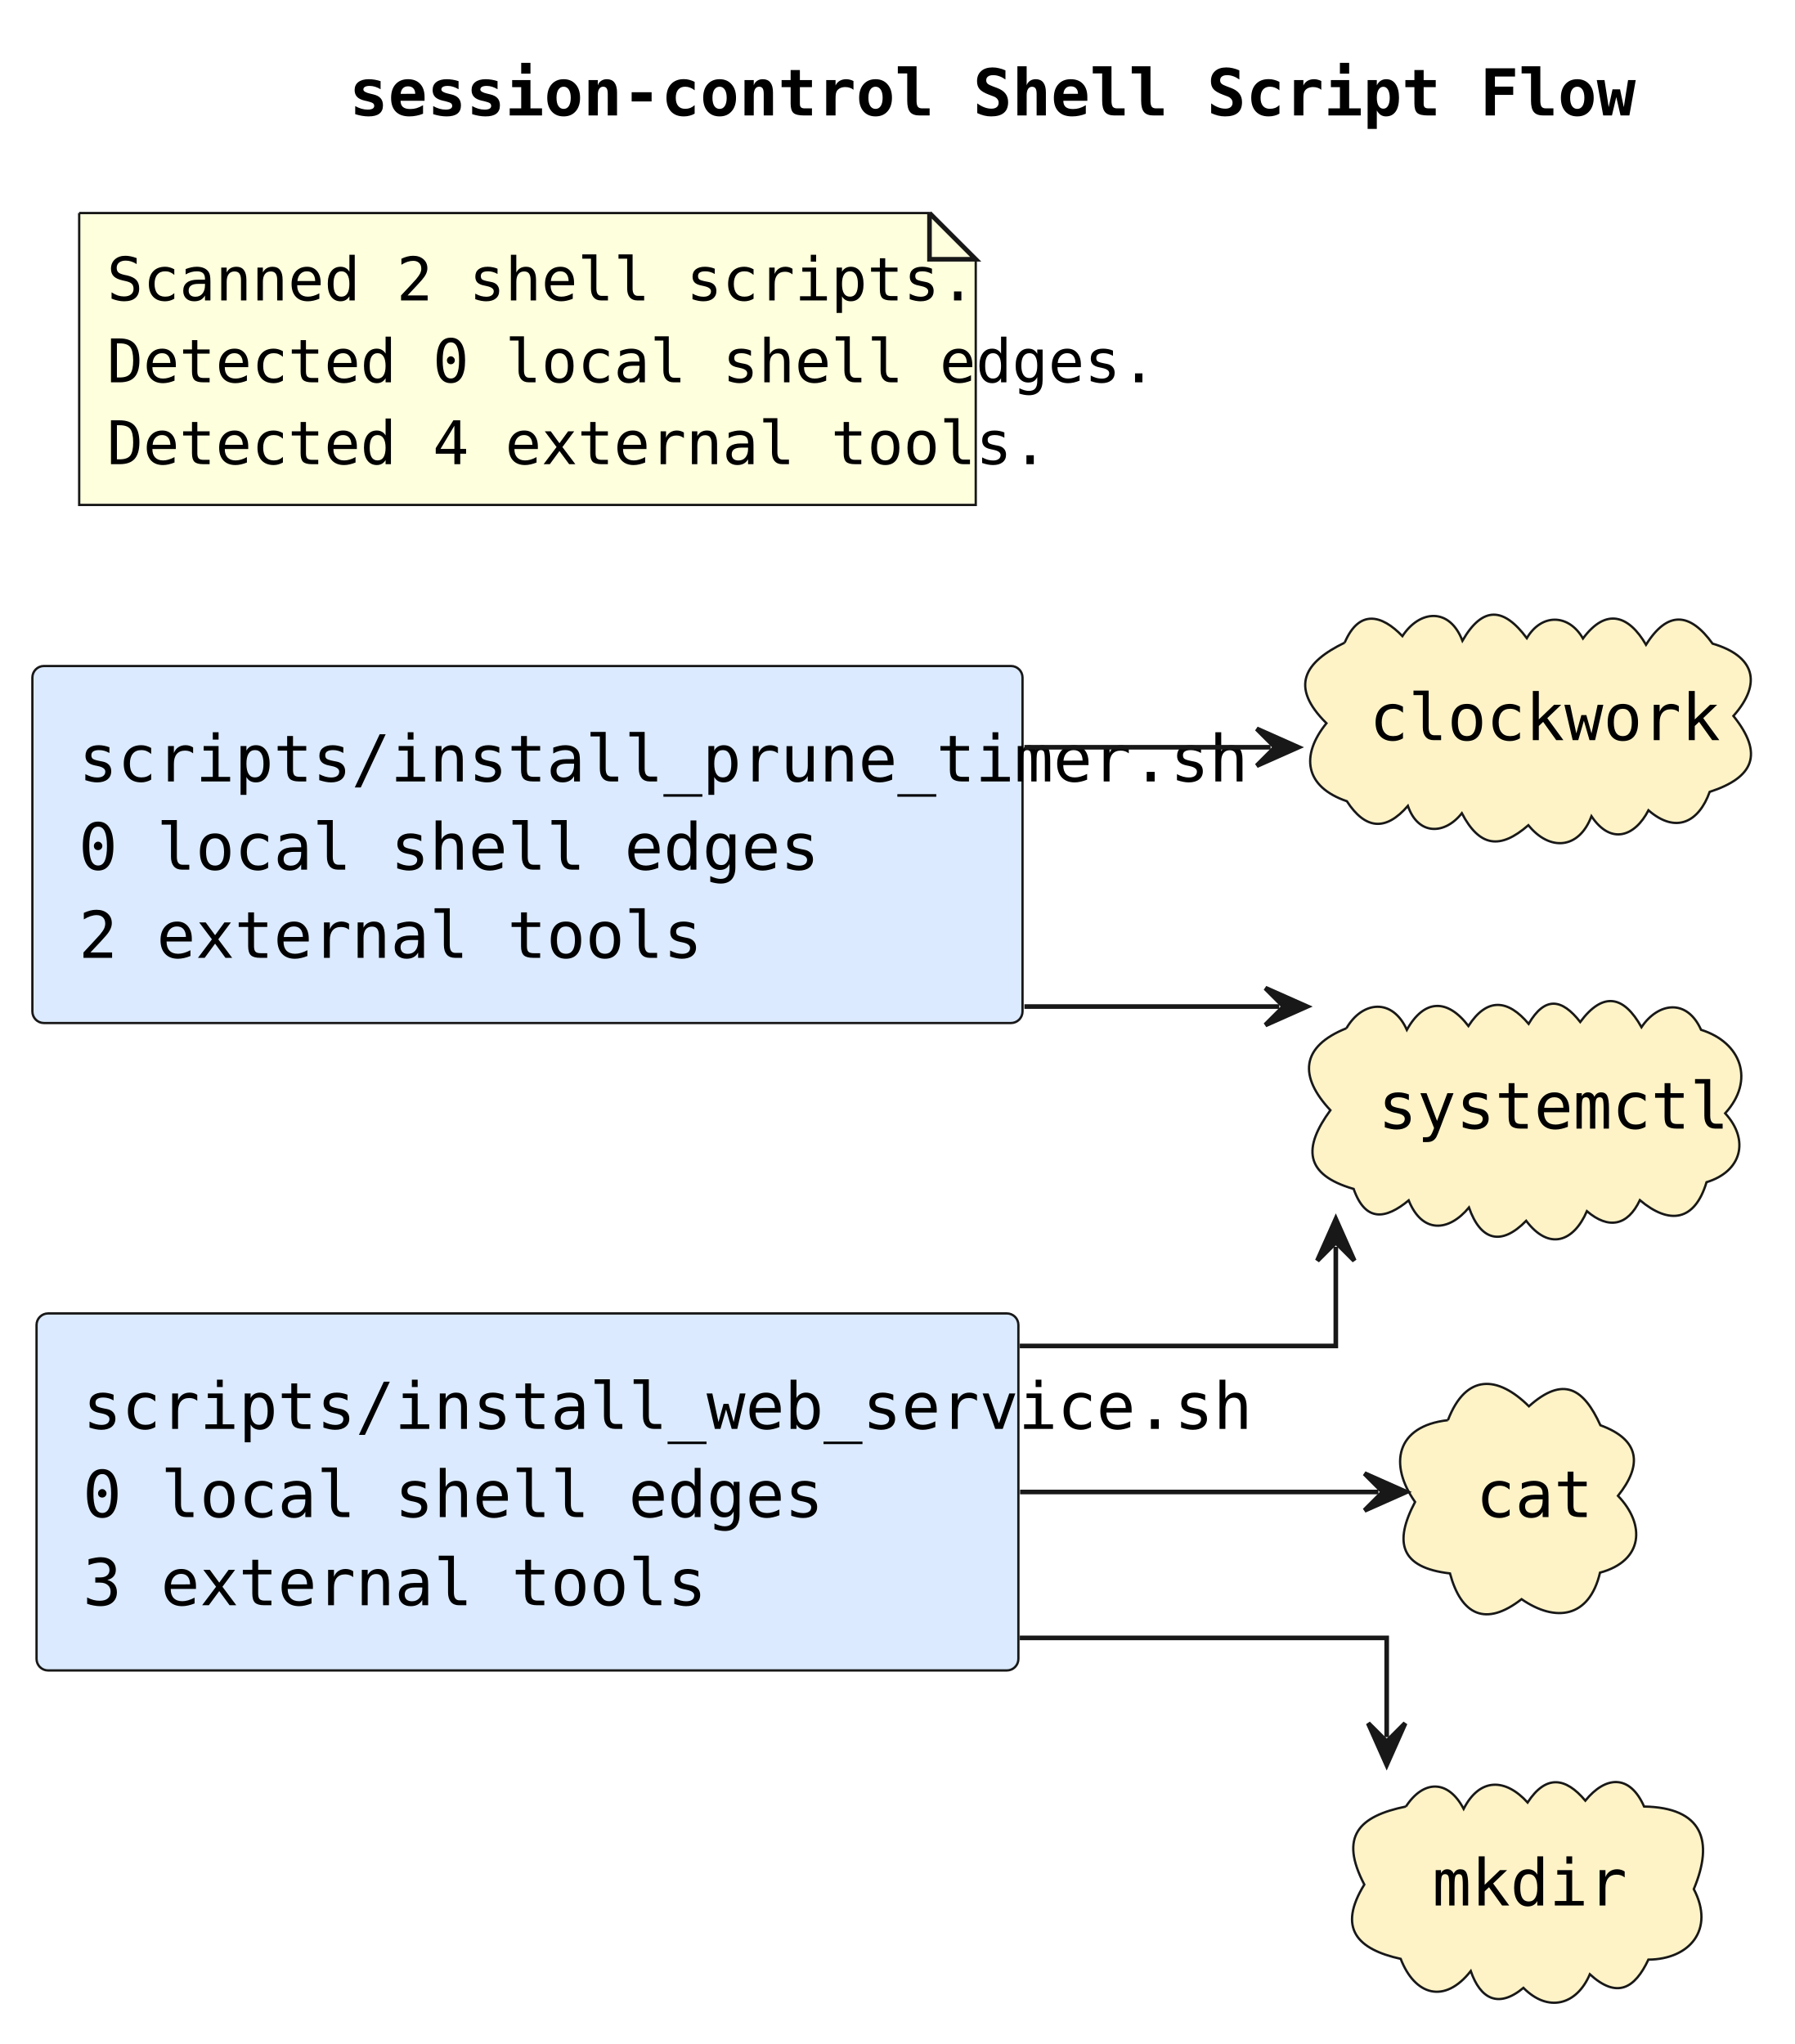
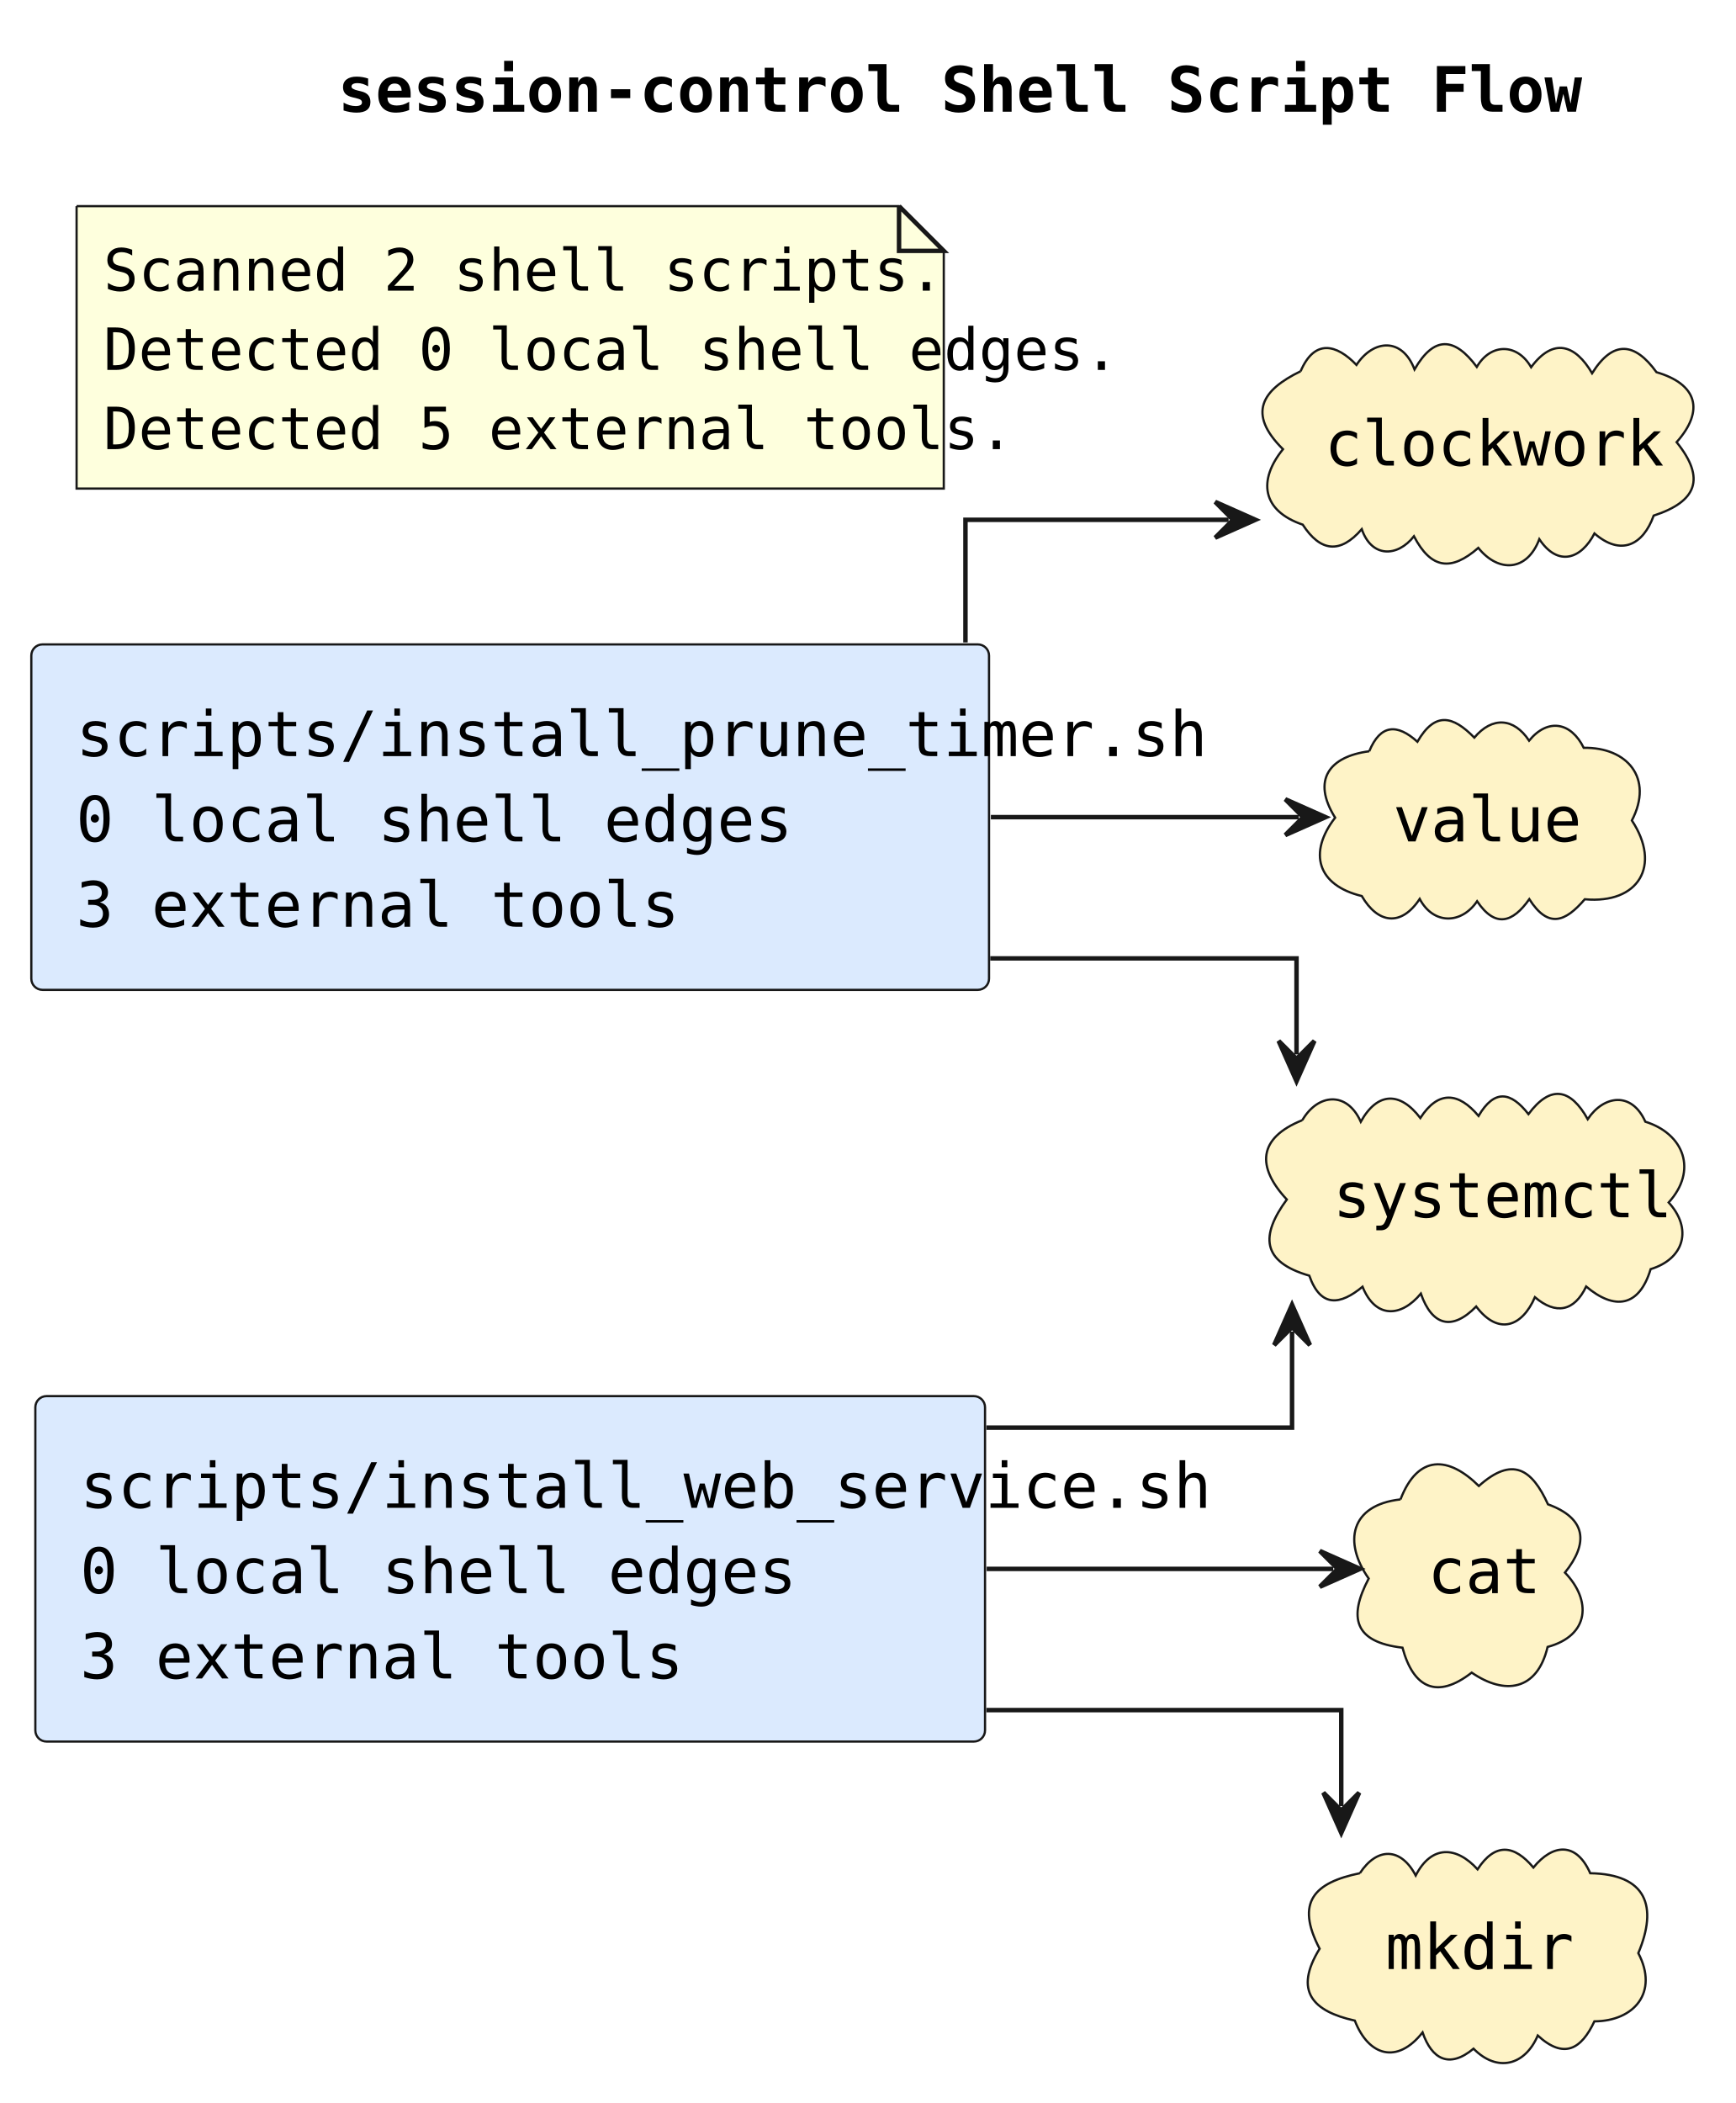
- <svg xmlns="http://www.w3.org/2000/svg" contentStyleType="text/css" data-diagram-type="DESCRIPTION" height="442px" preserveAspectRatio="none" style="width:388px;height:442px;background:#FFFFFF;" version="1.1" viewBox="0 0 388 442" width="388px" zoomAndPan="magnify">
+ <svg xmlns="http://www.w3.org/2000/svg" contentStyleType="text/css" data-diagram-type="DESCRIPTION" height="470px" preserveAspectRatio="none" style="width:388px;height:470px;background:#FFFFFF;" version="1.1" viewBox="0 0 388 470" width="388px" zoomAndPan="magnify">
  <defs />
  <g>
    <g class="title" data-source-line="1">
      <text fill="#000000" font-family="Monospace" font-size="14" font-weight="bold" lengthAdjust="spacing" textLength="223.334" x="75.501" y="24.966">session-control Shell Script Flow</text>
    </g>
    <g class="entity" data-qualified-name="shell_scripts_install_prune_timer_sh" data-source-line="7" id="ent0002">
      <rect fill="#DBEAFE" height="77.204" rx="2.5" ry="2.5" style="stroke:#181818;stroke-width:0.5;" width="214.067" x="7" y="144.018" />
      <text fill="#000000" font-family="Monospace" font-size="14" lengthAdjust="spacing" textLength="194.067" x="17" y="168.984">scripts/install_prune_timer.sh</text>
      <text fill="#000000" font-family="Monospace" font-size="14" lengthAdjust="spacing" textLength="119.391" x="17" y="188.052">0 local shell edges</text>
-       <text fill="#000000" font-family="Monospace" font-size="14" lengthAdjust="spacing" textLength="101.752" x="17" y="207.12">2 external tools</text>
+       <text fill="#000000" font-family="Monospace" font-size="14" lengthAdjust="spacing" textLength="101.752" x="17" y="207.12">3 external tools</text>
    </g>
    <g class="entity" data-qualified-name="shell_scripts_install_web_service_sh" data-source-line="8" id="ent0003">
-       <rect fill="#DBEAFE" height="77.204" rx="2.5" ry="2.5" style="stroke:#181818;stroke-width:0.5;" width="212.275" x="7.9" y="284.018" />
-       <text fill="#000000" font-family="Monospace" font-size="14" lengthAdjust="spacing" textLength="192.275" x="17.9" y="308.984">scripts/install_web_service.sh</text>
-       <text fill="#000000" font-family="Monospace" font-size="14" lengthAdjust="spacing" textLength="119.391" x="17.9" y="328.052">0 local shell edges</text>
-       <text fill="#000000" font-family="Monospace" font-size="14" lengthAdjust="spacing" textLength="101.752" x="17.9" y="347.12">3 external tools</text>
+       <rect fill="#DBEAFE" height="77.204" rx="2.5" ry="2.5" style="stroke:#181818;stroke-width:0.5;" width="212.275" x="7.9" y="312.018" />
+       <text fill="#000000" font-family="Monospace" font-size="14" lengthAdjust="spacing" textLength="192.275" x="17.9" y="336.984">scripts/install_web_service.sh</text>
+       <text fill="#000000" font-family="Monospace" font-size="14" lengthAdjust="spacing" textLength="119.391" x="17.9" y="356.052">0 local shell edges</text>
+       <text fill="#000000" font-family="Monospace" font-size="14" lengthAdjust="spacing" textLength="101.752" x="17.9" y="375.12">3 external tools</text>
    </g>
    <g class="entity" data-qualified-name="tool_cat" data-source-line="9" id="ent0004">
-       <path d="M313.038,307.102 C316.922,296.992 323.789,297.397 330.552,304.103 C338.036,297.411 342.395,300.271 346.004,308.198 C354.619,311.351 355.107,316.843 349.802,323.46 C355.749,329.617 355.371,337.514 345.921,340.075 C343.598,349.891 336.317,350.89 328.958,345.81 C321.143,351.901 315.892,349.176 313.483,340.242 C302.723,338.993 301.31,333.547 305.934,324.784 C300.224,316.714 301.771,308.351 313.038,307.102" fill="#FEF3C7" style="stroke:#181818;stroke-width:0.5;" />
-       <text fill="#000000" font-family="Monospace" font-size="14" lengthAdjust="spacing" textLength="19.628" x="319.12" y="328.054">cat</text>
+       <path d="M313.038,335.102 C316.922,324.992 323.789,325.397 330.552,332.103 C338.036,325.411 342.395,328.271 346.004,336.198 C354.619,339.351 355.107,344.843 349.802,351.46 C355.749,357.617 355.371,365.514 345.921,368.075 C343.598,377.891 336.317,378.89 328.958,373.81 C321.143,379.901 315.892,377.176 313.483,368.242 C302.723,366.993 301.31,361.547 305.934,352.784 C300.224,344.714 301.771,336.351 313.038,335.102" fill="#FEF3C7" style="stroke:#181818;stroke-width:0.5;" />
+       <text fill="#000000" font-family="Monospace" font-size="14" lengthAdjust="spacing" textLength="19.628" x="319.12" y="356.054">cat</text>
    </g>
    <g class="entity" data-qualified-name="tool_clockwork" data-source-line="10" id="ent0005">
-       <path d="M290.716,138.972 C293.837,131.692 298.726,132.901 303.199,137.557 C306.965,131.832 313.408,131.333 316.175,138.559 C320.576,130.937 325.124,131.326 330.098,138.001 C333.251,132.619 339.148,132.703 342.236,138.074 C347.235,131.312 352.166,133.064 355.867,139.423 C360.52,131.996 365.366,132.405 370.258,139.181 C379.347,141.849 381.063,147.721 374.76,154.82 C381.337,162.988 379.215,168.118 369.631,171.237 C367.26,177.837 362.297,180.35 356.396,175.22 C353.456,180.921 348.255,182.781 344.07,176.5 C341.355,183.715 334.982,184.079 330.433,178.446 C324.334,183.759 319.871,183.161 316.048,175.852 C312.335,180.565 306.584,180.675 304.384,174.266 C299.543,179.854 295.139,179.324 291.19,173.257 C282.071,170.148 281.116,163.372 286.776,156.394 C278.705,148.424 282.06,143.159 290.716,138.972" fill="#FEF3C7" style="stroke:#181818;stroke-width:0.5;" />
-       <text fill="#000000" font-family="Monospace" font-size="14" lengthAdjust="spacing" textLength="65.73" x="296.07" y="160.054">clockwork</text>
+       <path d="M290.716,82.972 C293.837,75.692 298.726,76.901 303.199,81.557 C306.965,75.832 313.408,75.333 316.175,82.559 C320.576,74.937 325.124,75.326 330.098,82.001 C333.251,76.619 339.148,76.703 342.236,82.074 C347.235,75.312 352.166,77.064 355.867,83.423 C360.52,75.996 365.366,76.405 370.258,83.181 C379.347,85.849 381.063,91.721 374.76,98.82 C381.337,106.988 379.215,112.118 369.631,115.237 C367.26,121.837 362.297,124.35 356.396,119.22 C353.456,124.921 348.255,126.781 344.07,120.5 C341.355,127.715 334.982,128.079 330.433,122.447 C324.334,127.759 319.871,127.161 316.048,119.852 C312.335,124.565 306.584,124.675 304.384,118.266 C299.543,123.854 295.139,123.324 291.19,117.257 C282.071,114.148 281.116,107.372 286.776,100.394 C278.705,92.424 282.06,87.159 290.716,82.972" fill="#FEF3C7" style="stroke:#181818;stroke-width:0.5;" />
+       <text fill="#000000" font-family="Monospace" font-size="14" lengthAdjust="spacing" textLength="65.73" x="296.07" y="104.054">clockwork</text>
    </g>
    <g class="entity" data-qualified-name="tool_mkdir" data-source-line="11" id="ent0006">
-       <path d="M303.961,390.645 C307.786,384.809 313.113,384.808 316.439,391.156 C319.966,384.293 325.533,384.571 330.265,389.776 C334.203,383.743 338.45,384.267 342.746,389.376 C347.093,384.034 352.345,383.591 355.451,390.648 C368.054,390.868 370.591,398.057 366.195,408.505 C370.783,417.259 365.288,423.689 356.379,423.754 C353.441,430.018 349.568,432.271 343.723,426.921 C340.876,433.607 334.685,435.252 329.364,429.861 C323.933,434.379 320.047,432.228 317.975,426.226 C312.293,433.448 305.88,431.47 302.828,423.588 C293.478,421.525 289.103,417.03 294.962,407.521 C289.505,397.087 293.77,392.734 303.961,390.645" fill="#FEF3C7" style="stroke:#181818;stroke-width:0.5;" />
-       <text fill="#000000" font-family="Monospace" font-size="14" lengthAdjust="spacing" textLength="38.57" x="309.65" y="412.054">mkdir</text>
+       <path d="M303.961,418.645 C307.786,412.809 313.113,412.808 316.439,419.156 C319.966,412.293 325.533,412.571 330.265,417.776 C334.203,411.743 338.45,412.267 342.746,417.376 C347.093,412.034 352.345,411.591 355.451,418.648 C368.054,418.868 370.591,426.057 366.195,436.505 C370.783,445.259 365.288,451.689 356.379,451.754 C353.441,458.018 349.568,460.271 343.723,454.921 C340.876,461.607 334.685,463.252 329.364,457.861 C323.933,462.379 320.047,460.228 317.975,454.226 C312.293,461.448 305.88,459.47 302.828,451.588 C293.478,449.525 289.103,445.03 294.962,435.521 C289.505,425.087 293.77,420.734 303.961,418.645" fill="#FEF3C7" style="stroke:#181818;stroke-width:0.5;" />
+       <text fill="#000000" font-family="Monospace" font-size="14" lengthAdjust="spacing" textLength="38.57" x="309.65" y="440.054">mkdir</text>
    </g>
    <g class="entity" data-qualified-name="tool_systemctl" data-source-line="12" id="ent0007">
-       <path d="M291.094,222.353 C294.535,216.435 301.059,215.753 304.16,222.698 C307.902,215.988 312.938,215.911 317.472,221.865 C321.504,215.618 326.042,216.111 330.488,221.399 C334.031,215.365 337.697,215.948 341.641,220.997 C346.602,214.337 351.074,215.298 354.887,222.124 C358.474,216.764 364.712,215.856 367.767,222.688 C376.463,225.42 379.459,233.628 372.98,240.742 C378.315,246.547 376.532,253.329 368.95,255.64 C366.381,264.178 360.848,264.85 354.541,259.525 C351.879,265.125 347.74,265.873 343.087,261.91 C340.224,268.533 334.906,270.526 329.959,263.99 C324.518,269.56 320.085,268.231 317.589,261.117 C313.193,266.411 307.473,266.785 304.556,259.574 C299.637,263.644 295.218,264.373 292.658,257.1 C281.894,253.982 281.752,248.114 287.628,240.078 C280.847,232.82 281.135,226.338 291.094,222.353" fill="#FEF3C7" style="stroke:#181818;stroke-width:0.5;" />
-       <text fill="#000000" font-family="Monospace" font-size="14" lengthAdjust="spacing" textLength="61.978" x="297.94" y="244.054">systemctl</text>
+       <path d="M291.094,250.353 C294.535,244.435 301.059,243.753 304.16,250.698 C307.902,243.988 312.938,243.911 317.472,249.865 C321.504,243.618 326.042,244.111 330.488,249.399 C334.031,243.365 337.697,243.948 341.641,248.997 C346.602,242.337 351.074,243.298 354.887,250.124 C358.474,244.764 364.712,243.856 367.767,250.688 C376.463,253.42 379.459,261.628 372.98,268.742 C378.315,274.547 376.532,281.329 368.95,283.64 C366.381,292.178 360.848,292.85 354.541,287.525 C351.879,293.125 347.74,293.873 343.087,289.91 C340.224,296.533 334.906,298.526 329.959,291.99 C324.518,297.56 320.085,296.231 317.589,289.117 C313.193,294.411 307.473,294.785 304.556,287.574 C299.637,291.644 295.218,292.373 292.658,285.1 C281.894,281.982 281.752,276.114 287.628,268.078 C280.847,260.82 281.135,254.338 291.094,250.353" fill="#FEF3C7" style="stroke:#181818;stroke-width:0.5;" />
+       <text fill="#000000" font-family="Monospace" font-size="14" lengthAdjust="spacing" textLength="61.978" x="297.94" y="272.054">systemctl</text>
    </g>
-     <g class="entity" data-qualified-name="shellGraphSummary" data-source-line="19" id="ent0013">
+     <g class="entity" data-qualified-name="tool_value" data-source-line="13" id="ent0008">
+       <path d="M306.054,167.9 C308.56,161.837 312.309,161.7 316.819,165.771 C320.775,158.953 324.739,159.962 329.543,164.85 C333.515,160.119 338.359,160.361 341.784,165.526 C346.021,160.386 351.182,161.425 353.996,167.129 C363.654,166.965 369.694,173.86 364.758,183.368 C371.411,193.439 366.266,202.083 354.229,200.976 C349.929,205.991 346.109,207.639 341.83,200.954 C338.166,206.154 334.276,207.51 330.161,201.42 C326.655,206.578 320.396,206.703 317.334,200.9 C313.151,207.217 307.95,206.382 304.387,200.255 C294.448,197.854 292.349,190.589 298.431,182.74 C293.125,174.284 297.158,169.06 306.054,167.9" fill="#FEF3C7" style="stroke:#181818;stroke-width:0.5;" />
+       <text fill="#000000" font-family="Monospace" font-size="14" lengthAdjust="spacing" textLength="35.126" x="311.37" y="188.054">value</text>
+     </g>
+     <g class="entity" data-qualified-name="shellGraphSummary" data-source-line="21" id="ent0015">
      <path d="M17.12,46.068 L17.12,109.186 L210.955,109.186 L210.955,56.068 L200.955,46.068 L17.12,46.068" fill="#FEFFDD" style="stroke:#181818;stroke-width:0.5;" />
      <path d="M200.955,46.068 L200.955,56.068 L210.955,56.068 L200.955,46.068" fill="#FEFFDD" style="stroke:#181818;stroke-width:1;" />
      <text fill="#000000" font-family="Monospace" font-size="13" lengthAdjust="spacing" textLength="141.531" x="23.12" y="64.965">Scanned 2 shell scripts.</text>
      <text fill="#000000" font-family="Monospace" font-size="13" lengthAdjust="spacing" textLength="172.835" x="23.12" y="82.671">Detected 0 local shell edges.</text>
-       <text fill="#000000" font-family="Monospace" font-size="13" lengthAdjust="spacing" textLength="156.455" x="23.12" y="100.377">Detected 4 external tools.</text>
+       <text fill="#000000" font-family="Monospace" font-size="13" lengthAdjust="spacing" textLength="156.455" x="23.12" y="100.377">Detected 5 external tools.</text>
    </g>
-     <g class="link" data-entity-1="ent0002" data-entity-2="ent0005" data-link-type="dependency" data-source-line="13" id="lnk8">
-       <path d="M221.48,161.588 C242.26,161.588 257.04,161.588 274.7,161.588" fill="none" id="shell_scripts_install_prune_timer_sh-to-tool_clockwork" style="stroke:#181818;stroke-width:1;" />
-       <polygon fill="#181818" points="280.7,161.588,271.7,157.588,275.7,161.588,271.7,165.588,280.7,161.588" style="stroke:#181818;stroke-width:1;" />
+     <g class="link" data-entity-1="ent0002" data-entity-2="ent0005" data-link-type="dependency" data-source-line="14" id="lnk9">
+       <path d="M215.8,143.588 C215.8,129.118 215.8,116.168 215.8,116.168 C215.8,116.168 243.87,116.168 274.62,116.168" fill="none" id="shell_scripts_install_prune_timer_sh-to-tool_clockwork" style="stroke:#181818;stroke-width:1;" />
+       <polygon fill="#181818" points="280.62,116.168,271.62,112.168,275.62,116.168,271.62,120.168,280.62,116.168" style="stroke:#181818;stroke-width:1;" />
    </g>
-     <g class="link" data-entity-1="ent0002" data-entity-2="ent0007" data-link-type="dependency" data-source-line="14" id="lnk9">
-       <path d="M221.48,217.658 C242.99,217.658 258.5,217.658 276.57,217.658" fill="none" id="shell_scripts_install_prune_timer_sh-to-tool_systemctl" style="stroke:#181818;stroke-width:1;" />
-       <polygon fill="#181818" points="282.57,217.658,273.57,213.658,277.57,217.658,273.57,221.658,282.57,217.658" style="stroke:#181818;stroke-width:1;" />
+     <g class="link" data-entity-1="ent0002" data-entity-2="ent0007" data-link-type="dependency" data-source-line="15" id="lnk10">
+       <path d="M221.34,214.188 C257.93,214.188 289.8,214.188 289.8,214.188 C289.8,214.188 289.8,222.128 289.8,235.638" fill="none" id="shell_scripts_install_prune_timer_sh-to-tool_systemctl" style="stroke:#181818;stroke-width:1;" />
+       <polygon fill="#181818" points="289.8,241.638,293.8,232.638,289.8,236.638,285.8,232.638,289.8,241.638" style="stroke:#181818;stroke-width:1;" />
    </g>
-     <g class="link" data-entity-1="ent0003" data-entity-2="ent0004" data-link-type="dependency" data-source-line="15" id="lnk10">
-       <path d="M220.54,322.628 C251.78,322.628 277.13,322.628 298.01,322.628" fill="none" id="shell_scripts_install_web_service_sh-to-tool_cat" style="stroke:#181818;stroke-width:1;" />
-       <polygon fill="#181818" points="304.01,322.628,295.01,318.628,299.01,322.628,295.01,326.628,304.01,322.628" style="stroke:#181818;stroke-width:1;" />
+     <g class="link" data-entity-1="ent0002" data-entity-2="ent0008" data-link-type="dependency" data-source-line="16" id="lnk11">
+       <path d="M221.48,182.628 C248.76,182.628 270.05,182.628 290.29,182.628" fill="none" id="shell_scripts_install_prune_timer_sh-to-tool_value" style="stroke:#181818;stroke-width:1;" />
+       <polygon fill="#181818" points="296.29,182.628,287.29,178.628,291.29,182.628,287.29,186.628,296.29,182.628" style="stroke:#181818;stroke-width:1;" />
    </g>
-     <g class="link" data-entity-1="ent0003" data-entity-2="ent0006" data-link-type="dependency" data-source-line="16" id="lnk11">
-       <path d="M220.48,354.188 C261.98,354.188 299.8,354.188 299.8,354.188 C299.8,354.188 299.8,362.128 299.8,375.638" fill="none" id="shell_scripts_install_web_service_sh-to-tool_mkdir" style="stroke:#181818;stroke-width:1;" />
-       <polygon fill="#181818" points="299.8,381.638,303.8,372.638,299.8,376.638,295.8,372.638,299.8,381.638" style="stroke:#181818;stroke-width:1;" />
+     <g class="link" data-entity-1="ent0003" data-entity-2="ent0004" data-link-type="dependency" data-source-line="17" id="lnk12">
+       <path d="M220.54,350.628 C251.78,350.628 277.13,350.628 298.01,350.628" fill="none" id="shell_scripts_install_web_service_sh-to-tool_cat" style="stroke:#181818;stroke-width:1;" />
+       <polygon fill="#181818" points="304.01,350.628,295.01,346.628,299.01,350.628,295.01,354.628,304.01,350.628" style="stroke:#181818;stroke-width:1;" />
    </g>
-     <g class="link" data-entity-1="ent0003" data-entity-2="ent0007" data-link-type="dependency" data-source-line="17" id="lnk12">
-       <path d="M220.48,291.058 C256.97,291.058 288.8,291.058 288.8,291.058 C288.8,291.058 288.8,283.118 288.8,269.608" fill="none" id="shell_scripts_install_web_service_sh-to-tool_systemctl" style="stroke:#181818;stroke-width:1;" />
-       <polygon fill="#181818" points="288.8,263.608,284.8,272.608,288.8,268.608,292.8,272.608,288.8,263.608" style="stroke:#181818;stroke-width:1;" />
+     <g class="link" data-entity-1="ent0003" data-entity-2="ent0006" data-link-type="dependency" data-source-line="18" id="lnk13">
+       <path d="M220.48,382.188 C261.98,382.188 299.8,382.188 299.8,382.188 C299.8,382.188 299.8,390.128 299.8,403.638" fill="none" id="shell_scripts_install_web_service_sh-to-tool_mkdir" style="stroke:#181818;stroke-width:1;" />
+       <polygon fill="#181818" points="299.8,409.638,303.8,400.638,299.8,404.638,295.8,400.638,299.8,409.638" style="stroke:#181818;stroke-width:1;" />
+     </g>
+     <g class="link" data-entity-1="ent0003" data-entity-2="ent0007" data-link-type="dependency" data-source-line="19" id="lnk14">
+       <path d="M220.48,319.058 C256.97,319.058 288.8,319.058 288.8,319.058 C288.8,319.058 288.8,311.118 288.8,297.608" fill="none" id="shell_scripts_install_web_service_sh-to-tool_systemctl" style="stroke:#181818;stroke-width:1;" />
+       <polygon fill="#181818" points="288.8,291.608,284.8,300.608,288.8,296.608,292.8,300.608,288.8,291.608" style="stroke:#181818;stroke-width:1;" />
    </g>
  </g>
</svg>
